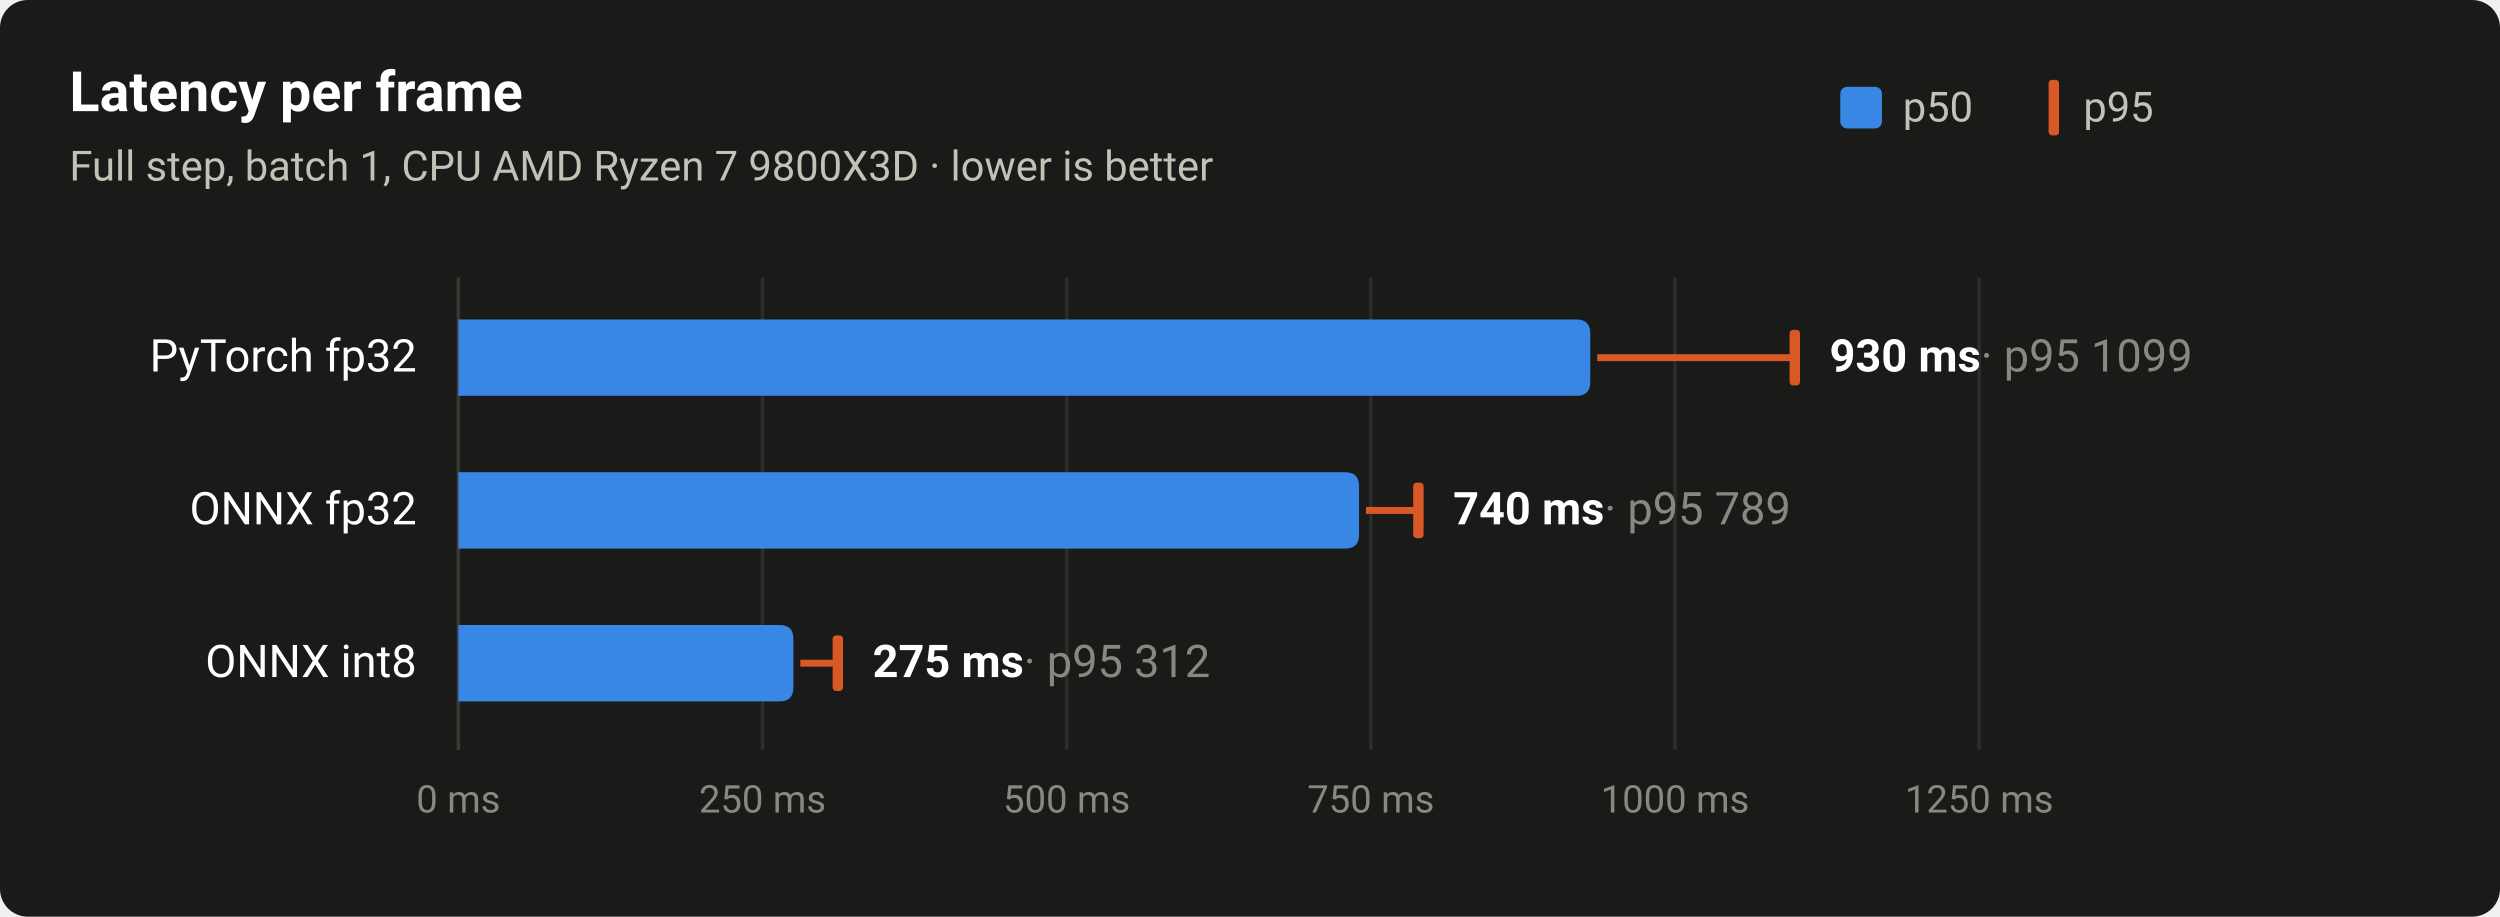
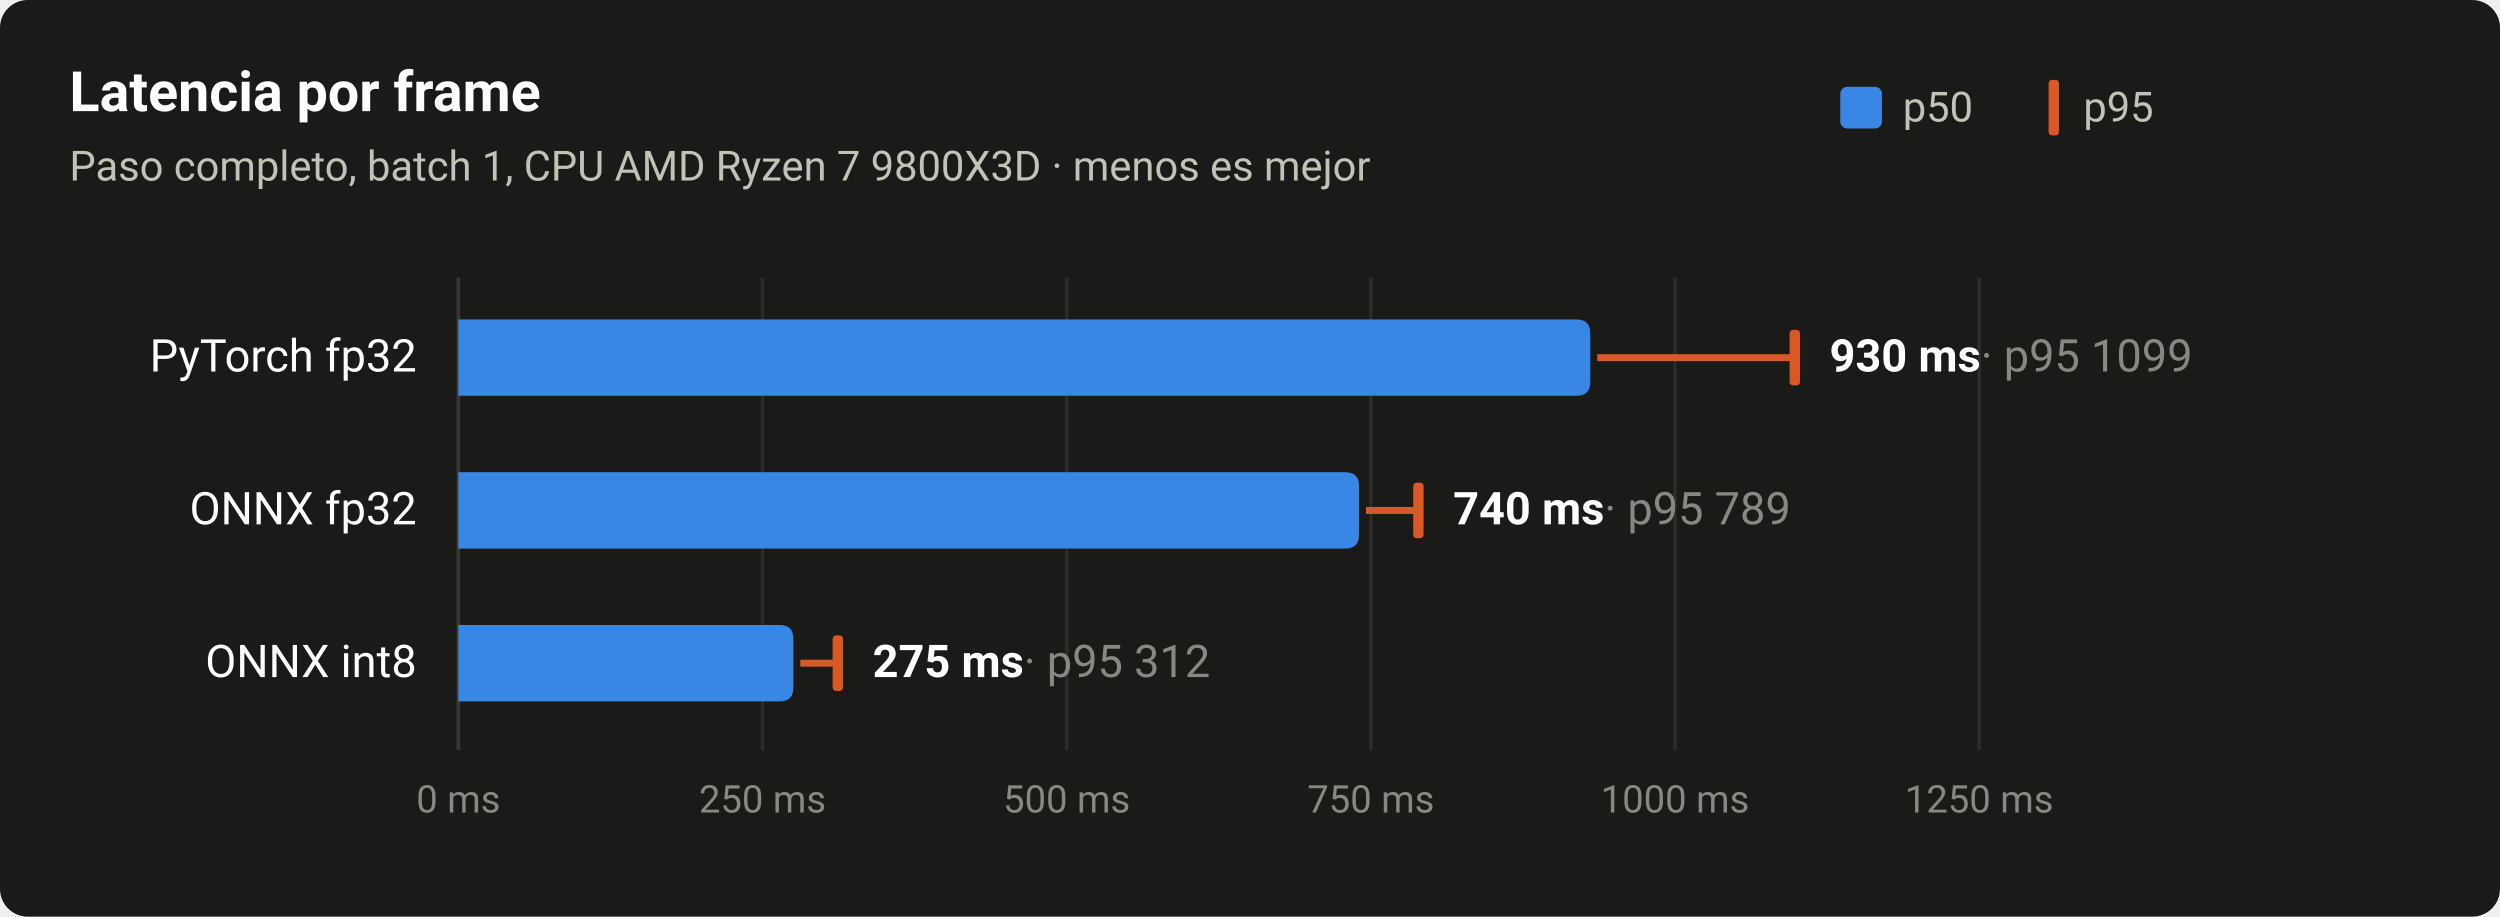
- <svg xmlns="http://www.w3.org/2000/svg" width="720" height="264" viewBox="0 0 720 264" role="img" font-family="system-ui, -apple-system, 'Segoe UI', Roboto, sans-serif" aria-label="Per-frame latency of PyTorch fp32, ONNX fp32 and ONNX int8">
+ <svg xmlns="http://www.w3.org/2000/svg" width="720" height="264" viewBox="0 0 720 264" role="img" font-family="system-ui, -apple-system, 'Segoe UI', Roboto, sans-serif" aria-label="Latencia por frame de PyTorch fp32, ONNX fp32 y ONNX int8">
  <rect width="720" height="264" rx="8" fill="#1a1a19" />
-   <text x="20" y="32" font-size="16" font-weight="600" fill="#ffffff">Latency per frame</text>
-   <text x="20" y="52" font-size="12" fill="#c3c2b7">Full step, batch 1, CPU AMD Ryzen 7 9800X3D · lower is better</text>
+   <text x="20" y="32" font-size="16" font-weight="600" fill="#ffffff">Latencia por frame</text>
+   <text x="20" y="52" font-size="12" fill="#c3c2b7">Paso completo, batch 1, CPU AMD Ryzen 7 9800X3D · menos es mejor</text>
  <rect x="530" y="25" width="12" height="12" rx="2" fill="#3987e5" />
  <text x="548" y="35" font-size="12" fill="#c3c2b7">p50</text>
  <rect x="590" y="23" width="3" height="16" rx="1" fill="#d95926" />
  <text x="600" y="35" font-size="12" fill="#c3c2b7">p95</text>
  <line x1="132.0" y1="80" x2="132.0" y2="216" stroke="#383835" stroke-width="1" />
  <text x="132.0" y="234" font-size="11" text-anchor="middle" fill="#898781">0 ms</text>
  <line x1="219.6" y1="80" x2="219.6" y2="216" stroke="#2c2c2a" stroke-width="1" />
  <text x="219.6" y="234" font-size="11" text-anchor="middle" fill="#898781">250 ms</text>
  <line x1="307.2" y1="80" x2="307.2" y2="216" stroke="#2c2c2a" stroke-width="1" />
  <text x="307.2" y="234" font-size="11" text-anchor="middle" fill="#898781">500 ms</text>
  <line x1="394.8" y1="80" x2="394.8" y2="216" stroke="#2c2c2a" stroke-width="1" />
  <text x="394.8" y="234" font-size="11" text-anchor="middle" fill="#898781">750 ms</text>
  <line x1="482.4" y1="80" x2="482.4" y2="216" stroke="#2c2c2a" stroke-width="1" />
  <text x="482.4" y="234" font-size="11" text-anchor="middle" fill="#898781">1000 ms</text>
  <line x1="570.0" y1="80" x2="570.0" y2="216" stroke="#2c2c2a" stroke-width="1" />
  <text x="570.0" y="234" font-size="11" text-anchor="middle" fill="#898781">1250 ms</text>
  <text x="120" y="107.0" font-size="13" text-anchor="end" fill="#ffffff">PyTorch fp32</text>
  <g>
    <path d="M132.0,92.0 H454.0 Q458.0,92.0 458.0,96.0 V110.0 Q458.0,114.0 454.0,114.0 H132.0 Z" fill="#3987e5" />
    <line x1="460.0" y1="103.0" x2="516.9" y2="103.0" stroke="#d95926" stroke-width="2" />
    <rect x="515.4" y="95" width="3" height="16" rx="1" fill="#d95926" />
  </g>
  <text x="526.9" y="107.0" font-size="13" font-weight="600" fill="#ffffff">930 ms<tspan font-weight="400" fill="#898781"> · p95 1099</tspan>
  </text>
  <text x="120" y="151.0" font-size="13" text-anchor="end" fill="#ffffff">ONNX fp32</text>
  <g>
    <path d="M132.0,136.0 H387.4 Q391.4,136.0 391.4,140.0 V154.0 Q391.4,158.0 387.4,158.0 H132.0 Z" fill="#3987e5" />
    <line x1="393.4" y1="147.0" x2="408.5" y2="147.0" stroke="#d95926" stroke-width="2" />
    <rect x="407.0" y="139" width="3" height="16" rx="1" fill="#d95926" />
  </g>
  <text x="418.5" y="151.0" font-size="13" font-weight="600" fill="#ffffff">740 ms<tspan font-weight="400" fill="#898781"> · p95 789</tspan>
  </text>
  <text x="120" y="195.0" font-size="13" text-anchor="end" fill="#ffffff">ONNX int8</text>
  <g>
    <path d="M132.0,180.0 H224.5 Q228.5,180.0 228.5,184.0 V198.0 Q228.5,202.0 224.5,202.0 H132.0 Z" fill="#3987e5" />
    <line x1="230.5" y1="191.0" x2="241.3" y2="191.0" stroke="#d95926" stroke-width="2" />
    <rect x="239.8" y="183" width="3" height="16" rx="1" fill="#d95926" />
  </g>
  <text x="251.3" y="195.0" font-size="13" font-weight="600" fill="#ffffff">275 ms<tspan font-weight="400" fill="#898781"> · p95 312</tspan>
  </text>
</svg>
